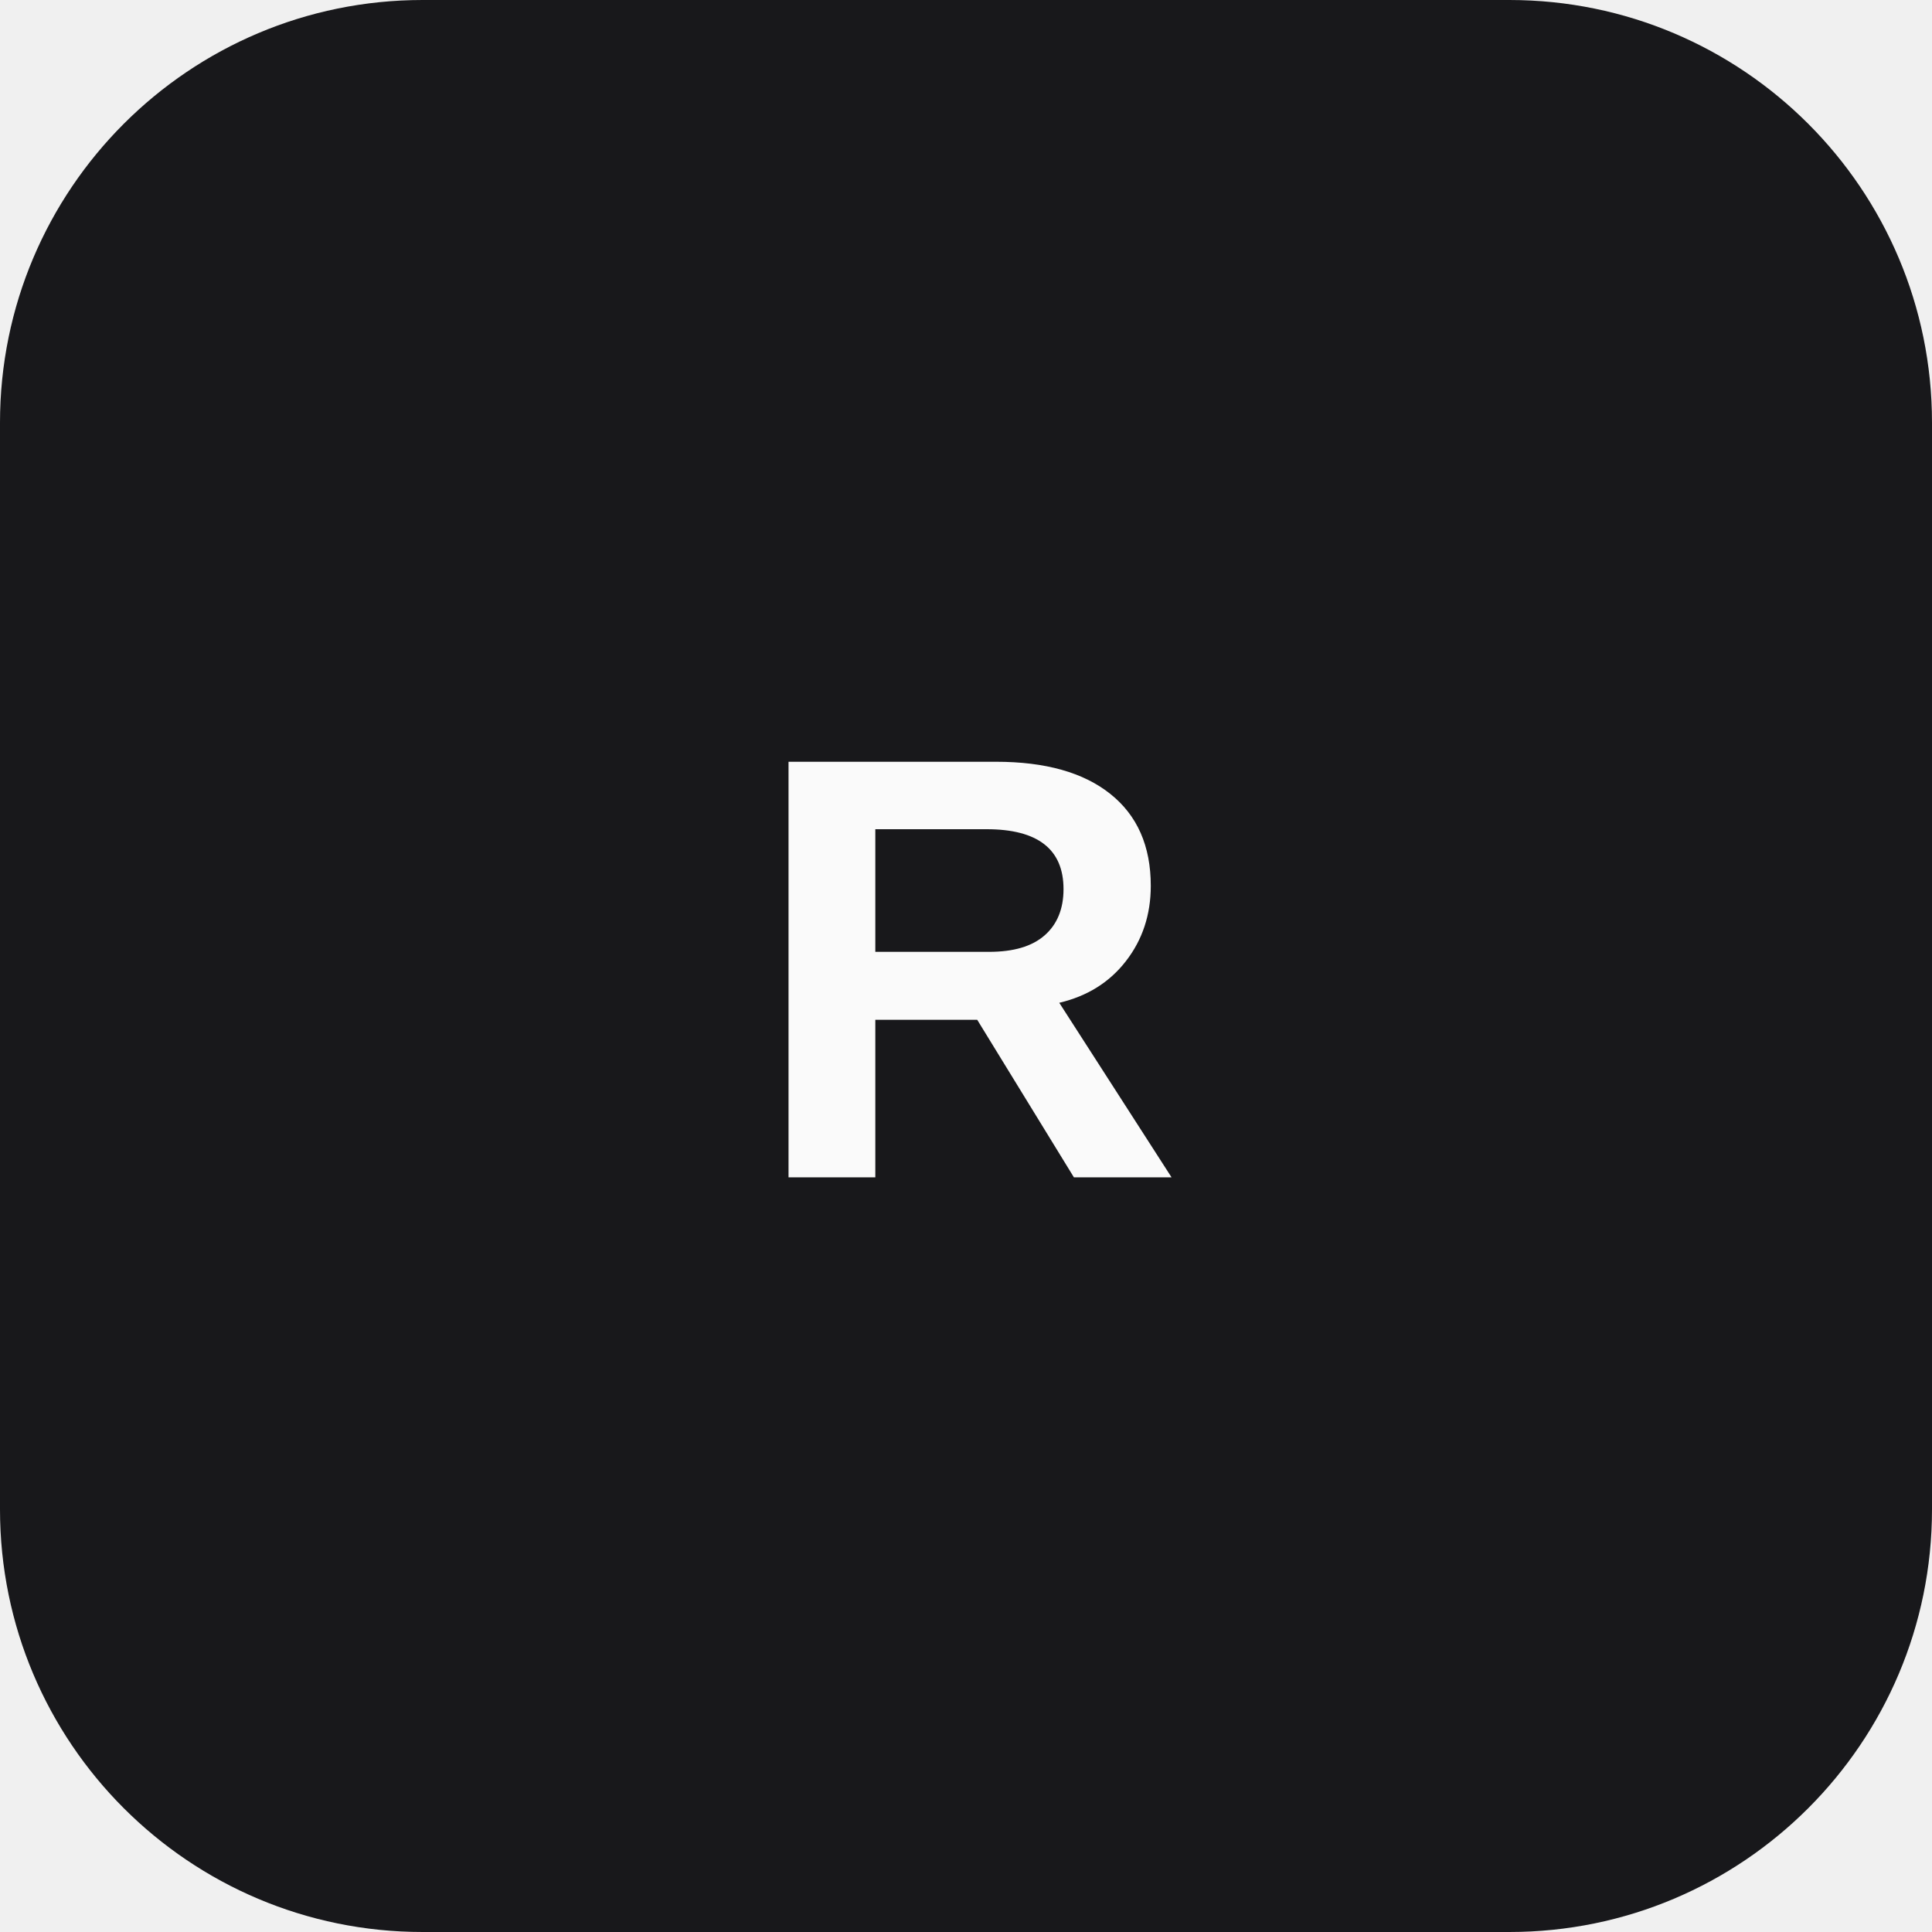
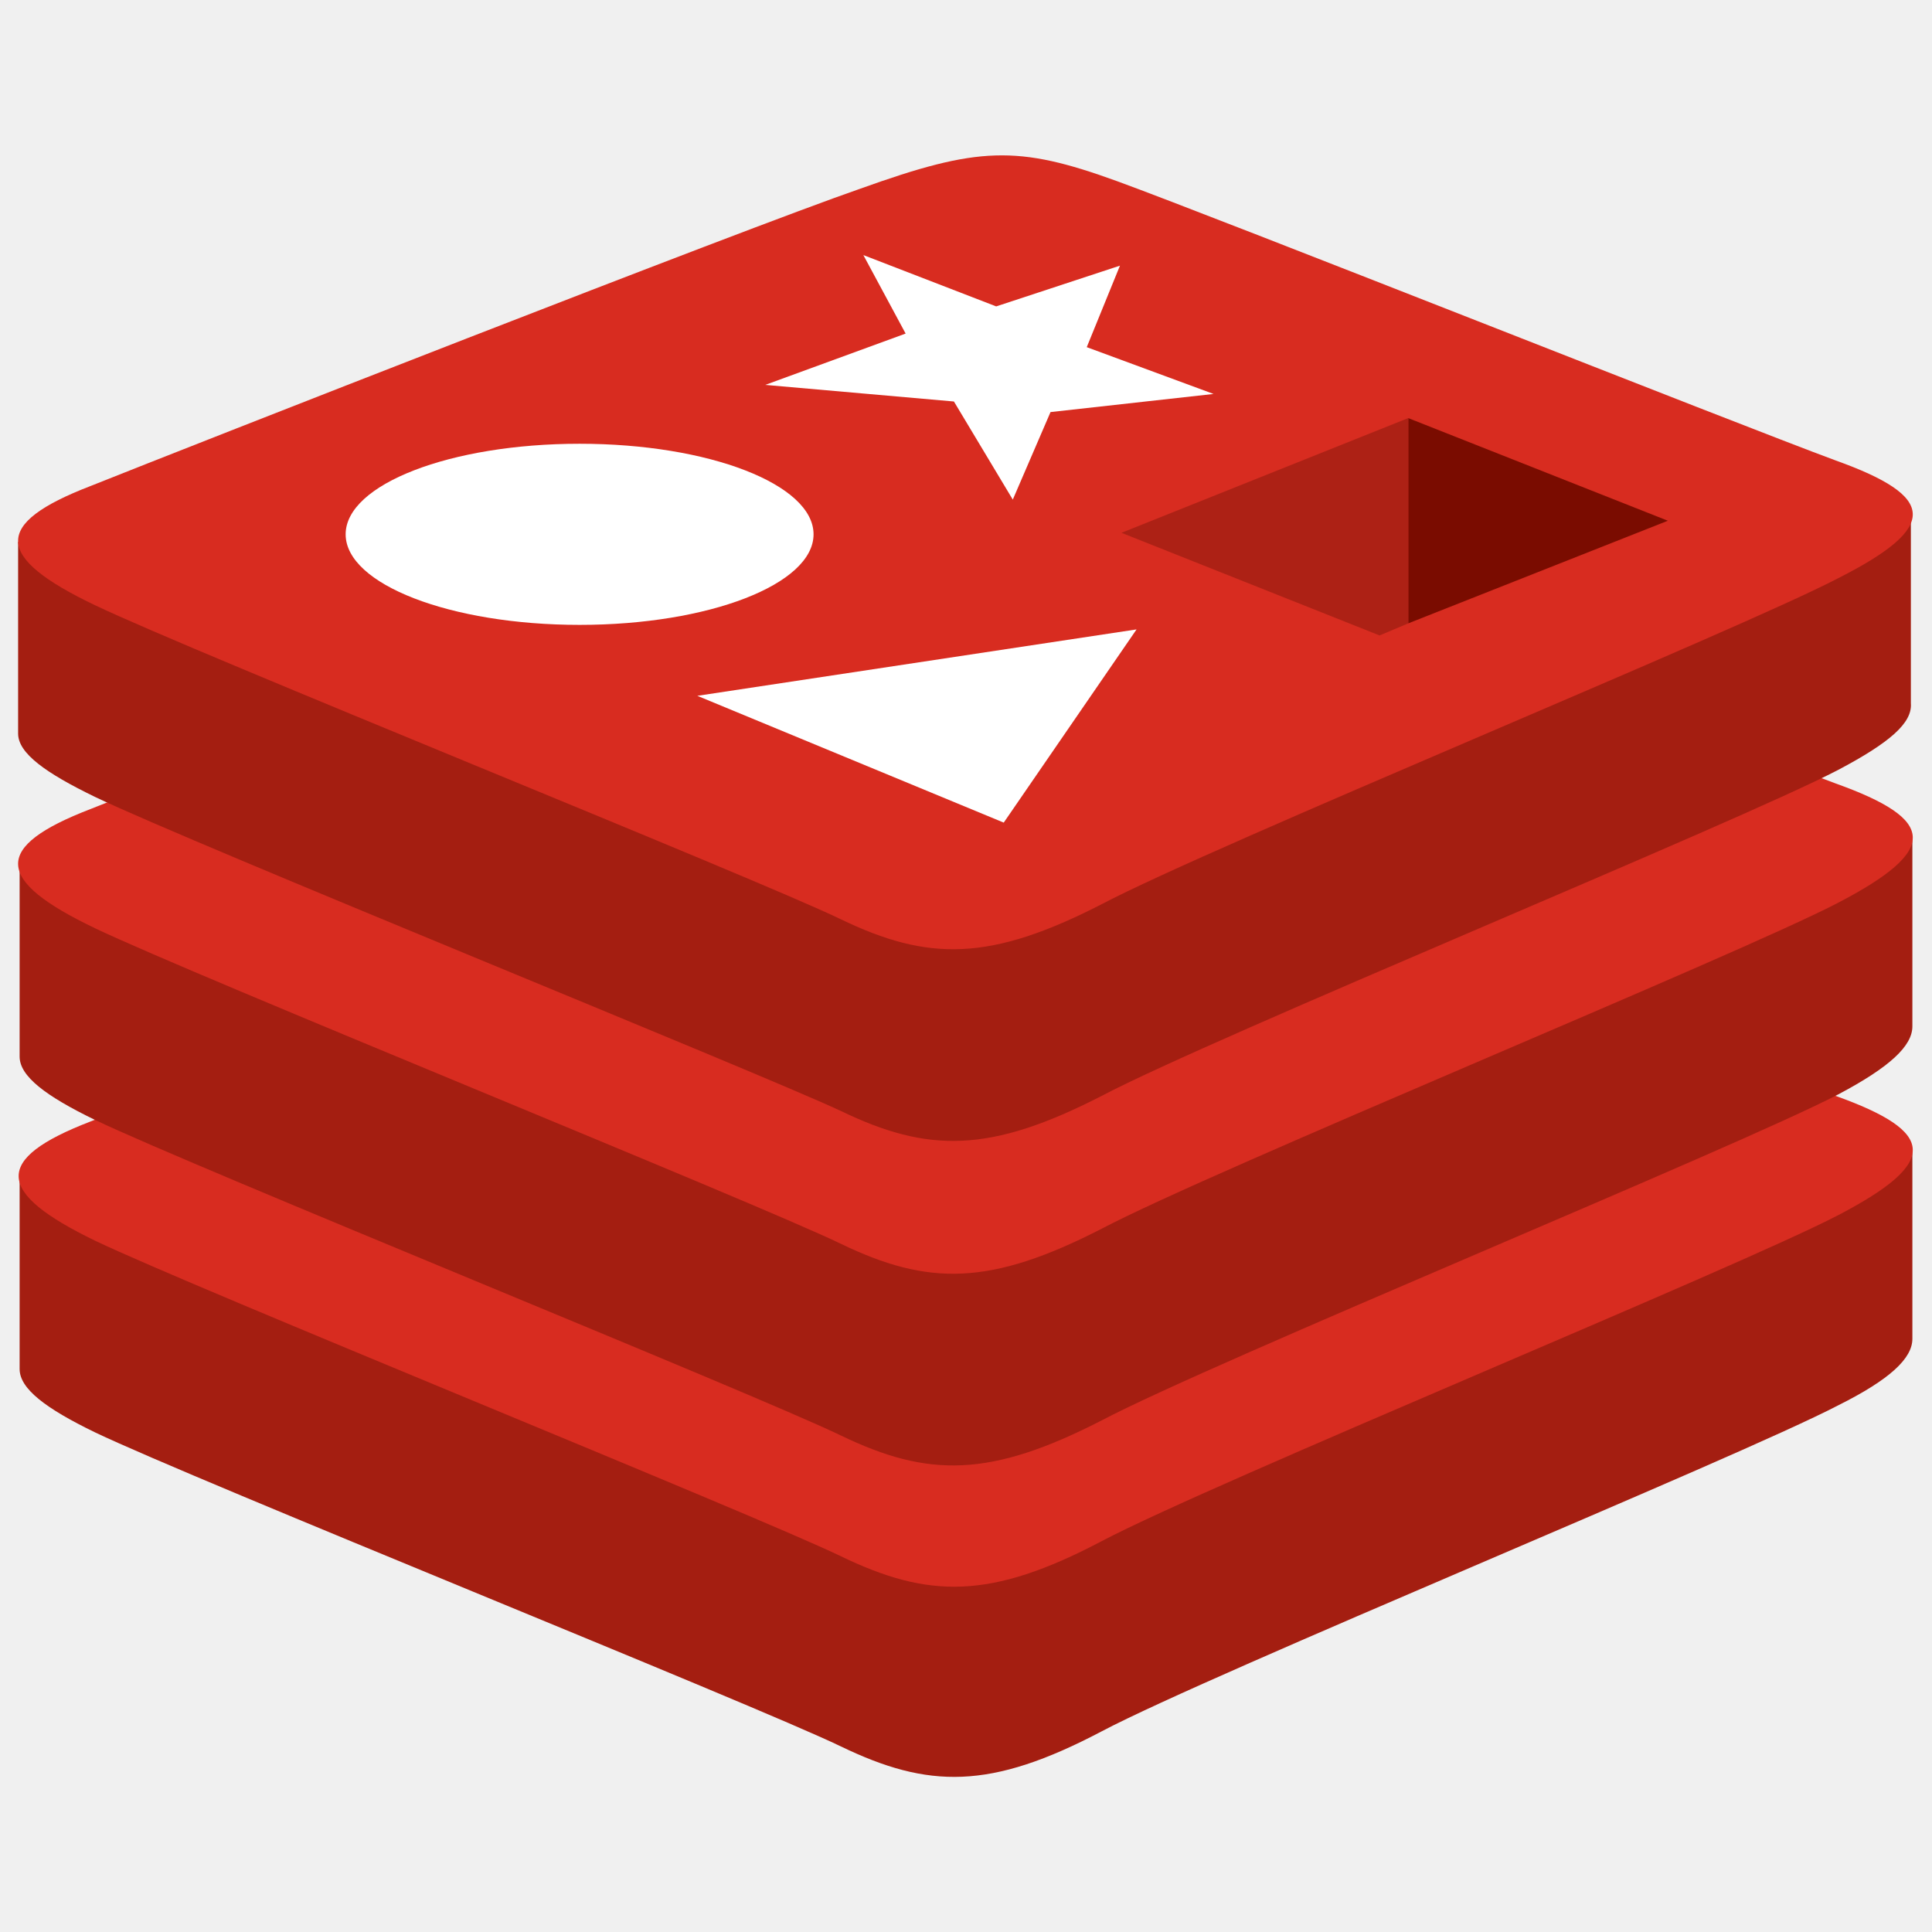
- <svg xmlns="http://www.w3.org/2000/svg" viewBox="0 0 64 64">
-   <rect width="64" height="64" rx="14" fill="#18181b" />
-   <text x="32" y="39" text-anchor="middle" font-family="Arial, sans-serif" font-size="20" font-weight="700" fill="#fafafa">R</text>
+ <svg xmlns="http://www.w3.org/2000/svg" viewBox="0 0 128 128">
+   <path fill="#A41E11" d="M121.8 93.1c-6.7 3.5-41.4 17.7-48.8 21.6-7.4 3.9-11.5 3.8-17.3 1S13 98.1 6.3 94.9c-3.3-1.6-5-2.9-5-4.2V78s48-10.5 55.8-13.2c7.8-2.8 10.4-2.9 17-.5s46.1 9.5 52.6 11.9v12.5c0 1.3-1.5 2.7-4.9 4.4z" />
+   <path fill="#D82C20" d="M121.8 80.5C115.1 84 80.4 98.2 73 102.1c-7.4 3.9-11.5 3.8-17.3 1-5.8-2.8-42.7-17.7-49.4-20.9C-.3 79-.5 76.8 6 74.3c6.5-2.6 43.2-17 51-19.7 7.8-2.8 10.4-2.9 17-.5s41.1 16.1 47.6 18.5c6.7 2.4 6.9 4.4.2 7.9z" />
+   <path fill="#A41E11" d="M121.8 72.5C115.1 76 80.4 90.2 73 94.1c-7.4 3.8-11.5 3.8-17.3 1C49.9 92.3 13 77.4 6.3 74.2c-3.3-1.6-5-2.9-5-4.2V57.3s48-10.5 55.8-13.2c7.8-2.8 10.4-2.9 17-.5s46.1 9.5 52.6 11.9V68c0 1.3-1.5 2.7-4.9 4.5z" />
+   <path fill="#D82C20" d="M121.8 59.8c-6.7 3.5-41.4 17.7-48.8 21.6-7.4 3.8-11.5 3.8-17.3 1C49.9 79.6 13 64.7 6.3 61.5s-6.8-5.4-.3-7.9c6.5-2.6 43.2-17 51-19.7 7.8-2.8 10.4-2.9 17-.5s41.1 16.1 47.6 18.5c6.7 2.4 6.9 4.4.2 7.9z" />
+   <path fill="#A41E11" d="M121.8 51c-6.7 3.5-41.4 17.7-48.8 21.6-7.4 3.8-11.5 3.8-17.3 1C49.9 70.9 13 56 6.3 52.8c-3.3-1.6-5.1-2.9-5.1-4.2V35.9s48-10.5 55.8-13.2c7.8-2.8 10.4-2.9 17-.5s46.1 9.5 52.6 11.9v12.5c.1 1.3-1.4 2.6-4.8 4.4z" />
+   <path fill="#D82C20" d="M121.8 38.3C115.1 41.8 80.4 56 73 59.9c-7.4 3.8-11.5 3.8-17.3 1S13 43.3 6.3 40.1s-6.8-5.4-.3-7.9c6.5-2.6 43.2-17 51-19.7 7.8-2.8 10.4-2.9 17-.5s41.1 16.1 47.6 18.5c6.7 2.4 6.9 4.4.2 7.8z" />
+   <path fill="#fff" d="M80.4 26.1l-10.8 1.2-2.5 5.8-3.9-6.5-12.5-1.1 9.3-3.4-2.8-5.2 8.8 3.4 8.2-2.7L72 23zM66.5 54.5l-20.3-8.4 29.1-4.4z" />
+   <ellipse fill="#fff" cx="38.4" cy="35.4" rx="15.5" ry="6" />
+   <path fill="#7A0C00" d="M93.3 27.7l17.2 6.8-17.2 6.8z" />
+   <path fill="#AD2115" d="M74.3 35.3l19-7.6v13.6l-1.9.8z" />
</svg>
